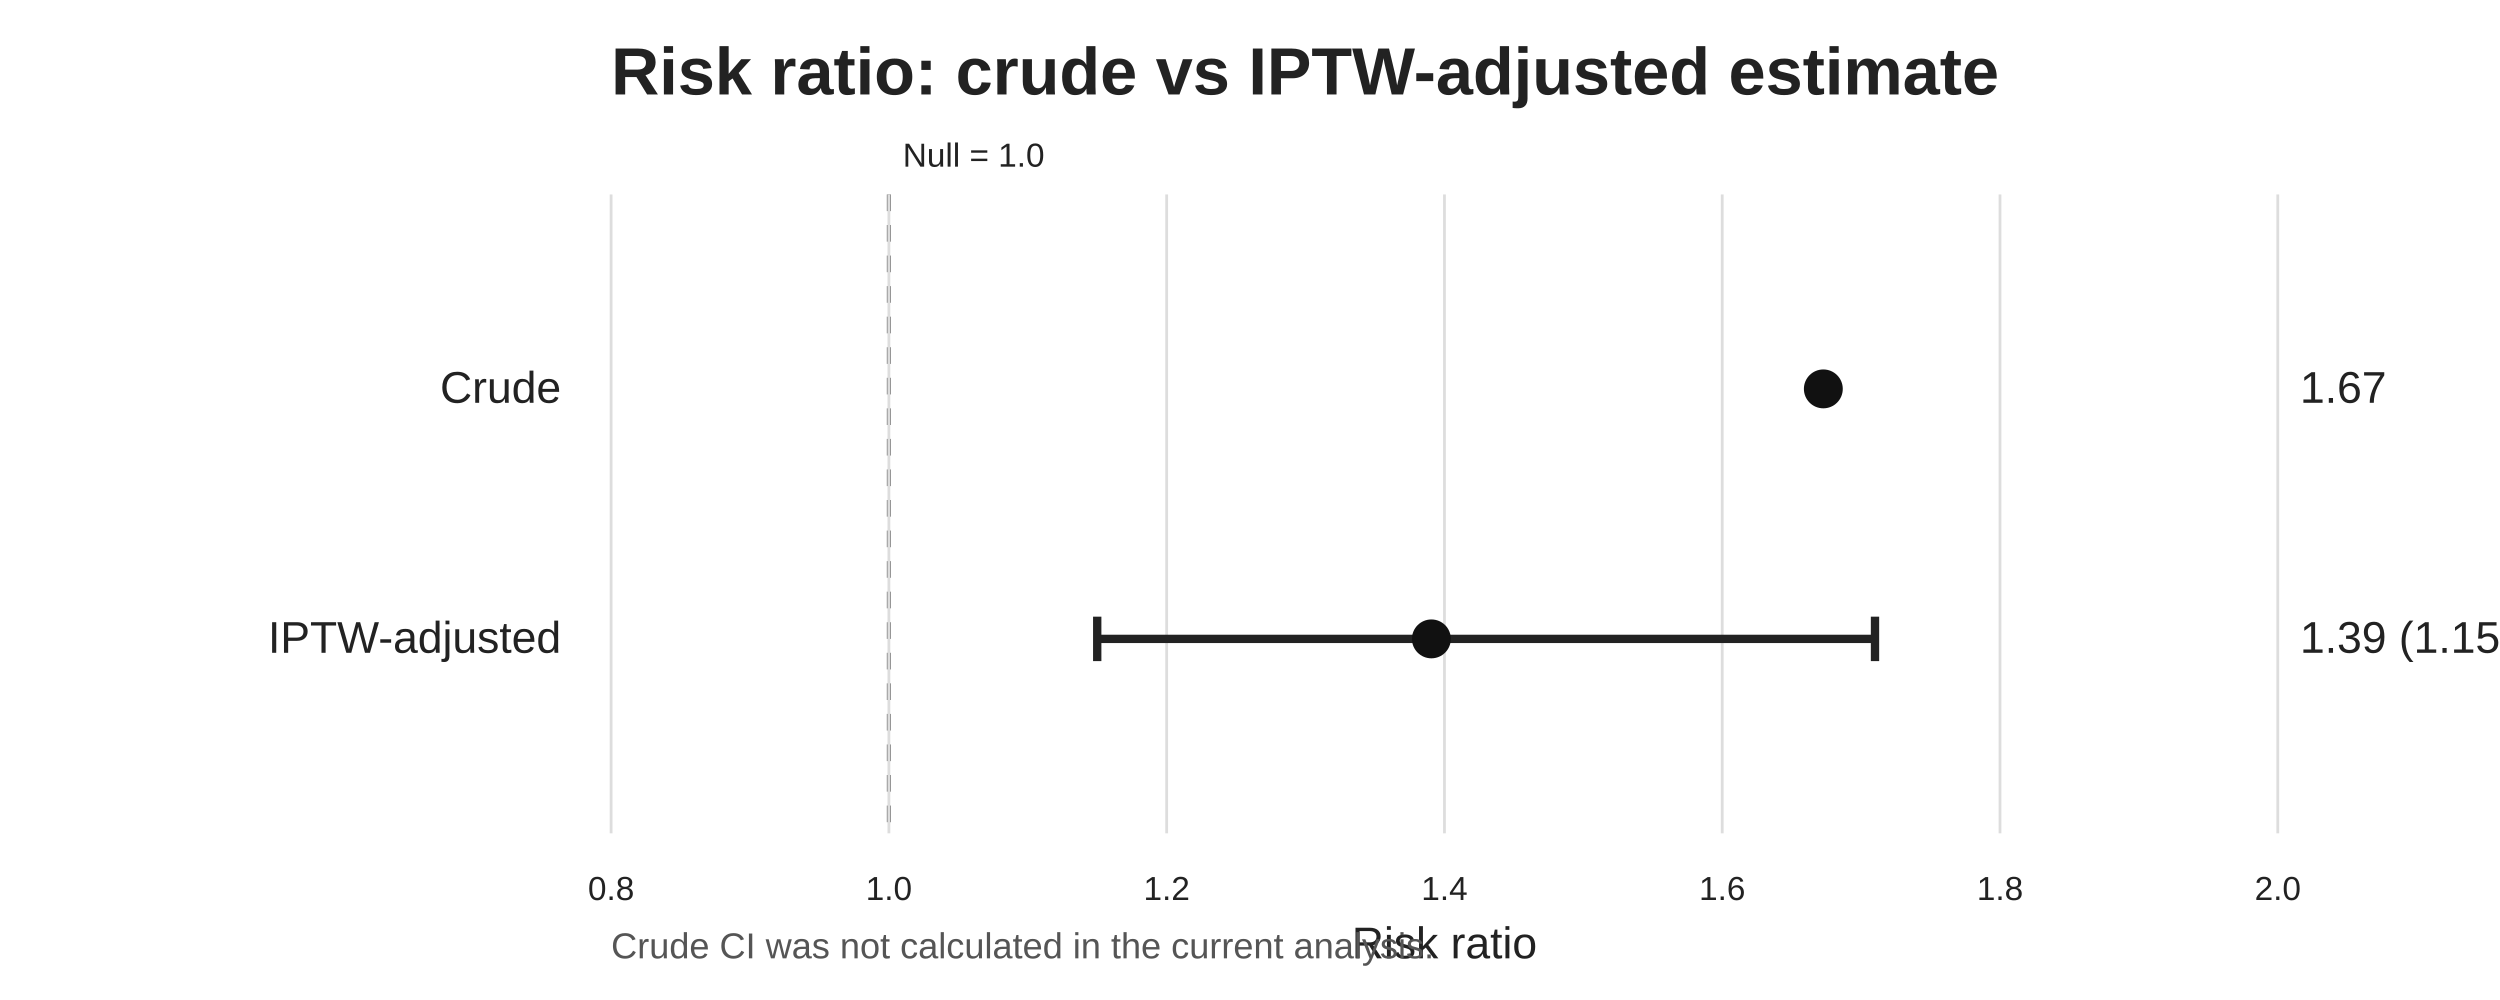
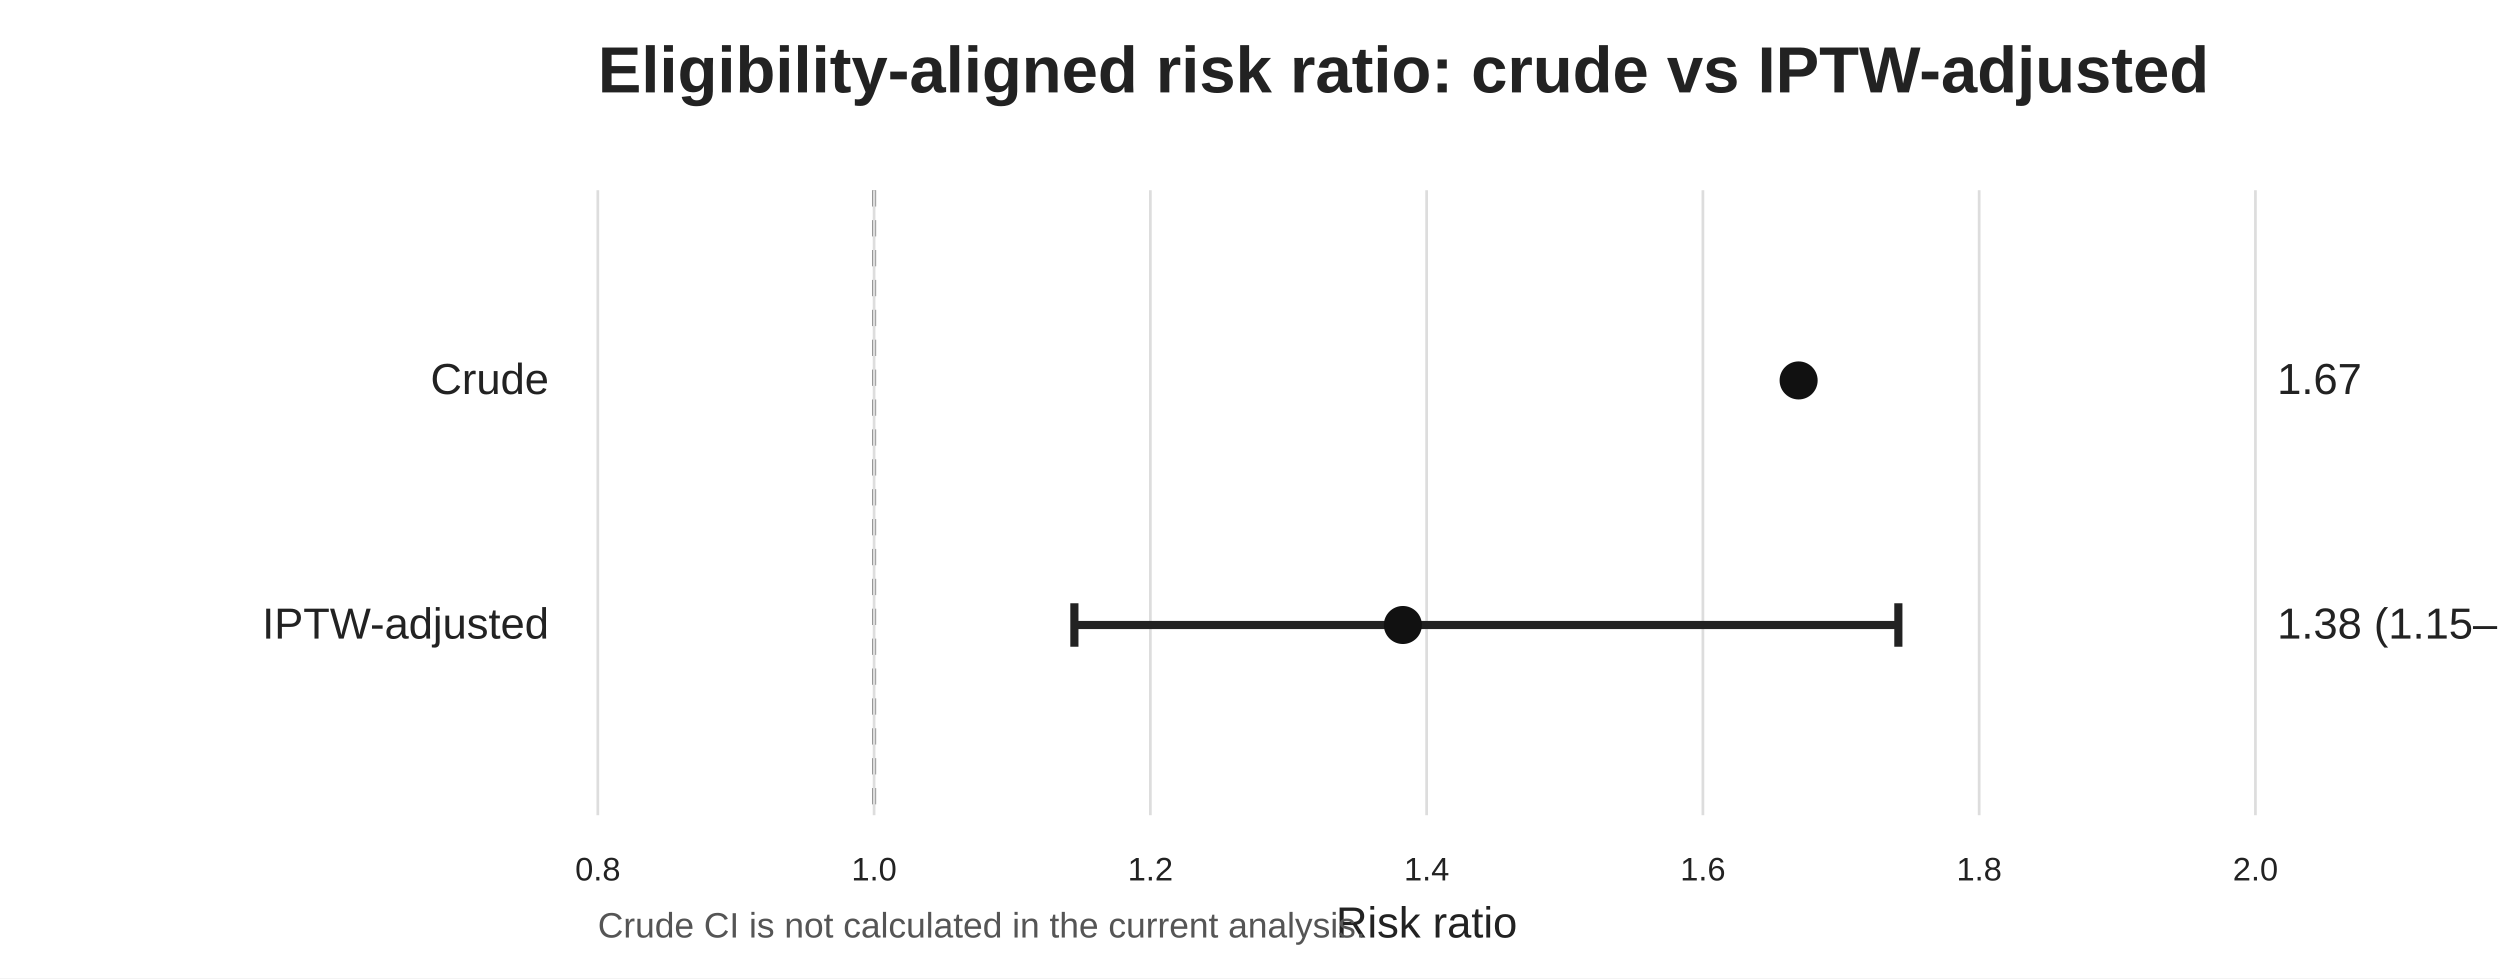
- <svg xmlns="http://www.w3.org/2000/svg" width="900" height="360" viewBox="0 0 900 360">
-   <style>
- text{font-family:Arial,sans-serif;fill:#222}.title{font-size:24px;font-weight:700}.lab{font-size:16px}.axis{font-size:12px}.note{font-size:13px;fill:#555}
- .grid{stroke:#ddd;stroke-width:1}.null{stroke:#777;stroke-width:1.5;stroke-dasharray:6 5}.ci{stroke:#222;stroke-width:3}.pt{fill:#111}
- </style>
+ <svg xmlns="http://www.w3.org/2000/svg" width="920" height="360" viewBox="0 0 920 360">
+   <style>text{font-family:Arial,sans-serif;fill:#222}.title{font-size:24px;font-weight:700}.lab{font-size:16px}.axis{font-size:12px}.note{font-size:13px;fill:#555}.grid{stroke:#ddd;stroke-width:1}.null{stroke:#777;stroke-width:1.5;stroke-dasharray:6 5}.ci{stroke:#222;stroke-width:3}.pt{fill:#111}</style>
  <rect width="100%" height="100%" fill="white" />
-   <text x="220" y="34" class="title">Risk ratio: crude vs IPTW-adjusted estimate</text>
-   <line x1="320" y1="70" x2="320" y2="300" class="null" />
-   <text x="325" y="60" class="axis">Null = 1.0</text>
+   <text x="220" y="34" class="title">Eligibility-aligned risk ratio: crude vs IPTW-adjusted</text>
+   <line x1="321.667" y1="70" x2="321.667" y2="300" class="null" />
  <line x1="220" y1="70" x2="220" y2="300" class="grid" />
  <text x="220" y="324" text-anchor="middle" class="axis">0.8</text>
-   <line x1="320" y1="70" x2="320" y2="300" class="grid" />
-   <text x="320" y="324" text-anchor="middle" class="axis">1.0</text>
-   <line x1="420" y1="70" x2="420" y2="300" class="grid" />
-   <text x="420" y="324" text-anchor="middle" class="axis">1.2</text>
-   <line x1="520" y1="70" x2="520" y2="300" class="grid" />
-   <text x="520" y="324" text-anchor="middle" class="axis">1.4</text>
-   <line x1="620" y1="70" x2="620" y2="300" class="grid" />
-   <text x="620" y="324" text-anchor="middle" class="axis">1.6</text>
-   <line x1="720" y1="70" x2="720" y2="300" class="grid" />
-   <text x="720" y="324" text-anchor="middle" class="axis">1.8</text>
-   <line x1="820" y1="70" x2="820" y2="300" class="grid" />
-   <text x="820" y="324" text-anchor="middle" class="axis">2.0</text>
+   <line x1="321.667" y1="70" x2="321.667" y2="300" class="grid" />
+   <text x="321.667" y="324" text-anchor="middle" class="axis">1.0</text>
+   <line x1="423.333" y1="70" x2="423.333" y2="300" class="grid" />
+   <text x="423.333" y="324" text-anchor="middle" class="axis">1.2</text>
+   <line x1="525" y1="70" x2="525" y2="300" class="grid" />
+   <text x="525" y="324" text-anchor="middle" class="axis">1.4</text>
+   <line x1="626.667" y1="70" x2="626.667" y2="300" class="grid" />
+   <text x="626.667" y="324" text-anchor="middle" class="axis">1.6</text>
+   <line x1="728.333" y1="70" x2="728.333" y2="300" class="grid" />
+   <text x="728.333" y="324" text-anchor="middle" class="axis">1.8</text>
+   <line x1="830" y1="70" x2="830" y2="300" class="grid" />
+   <text x="830" y="324" text-anchor="middle" class="axis">2.0</text>
  <text x="202" y="145" text-anchor="end" class="lab">Crude</text>
-   <circle cx="656.4" cy="140" r="7" class="pt" />
-   <text x="828" y="145" class="lab">1.67</text>
+   <circle cx="661.894" cy="140" r="7" class="pt" />
+   <text x="838" y="145" class="lab">1.67</text>
  <text x="202" y="235" text-anchor="end" class="lab">IPTW-adjusted</text>
-   <line x1="395" y1="230" x2="675" y2="230" class="ci" />
-   <line x1="395" y1="222" x2="395" y2="238" class="ci" />
-   <line x1="675" y1="222" x2="675" y2="238" class="ci" />
-   <circle cx="515.3" cy="230" r="7" class="pt" />
-   <text x="828" y="235" class="lab">1.39 (1.15–1.71)</text>
-   <text x="520" y="345" text-anchor="middle" class="lab">Risk ratio</text>
-   <text x="220" y="345" class="note">Crude CI was not calculated in the current analysis.</text>
+   <line x1="395.375" y1="230" x2="698.596" y2="230" class="ci" />
+   <line x1="395.375" y1="222" x2="395.375" y2="238" class="ci" />
+   <line x1="698.596" y1="222" x2="698.596" y2="238" class="ci" />
+   <circle cx="516.257" cy="230" r="7" class="pt" />
+   <text x="838" y="235" class="lab">1.38 (1.15–1.74)</text>
+   <text x="525" y="345" text-anchor="middle" class="lab">Risk ratio</text>
+   <text x="220" y="345" class="note">Crude CI is not calculated in the current analysis.</text>
</svg>
